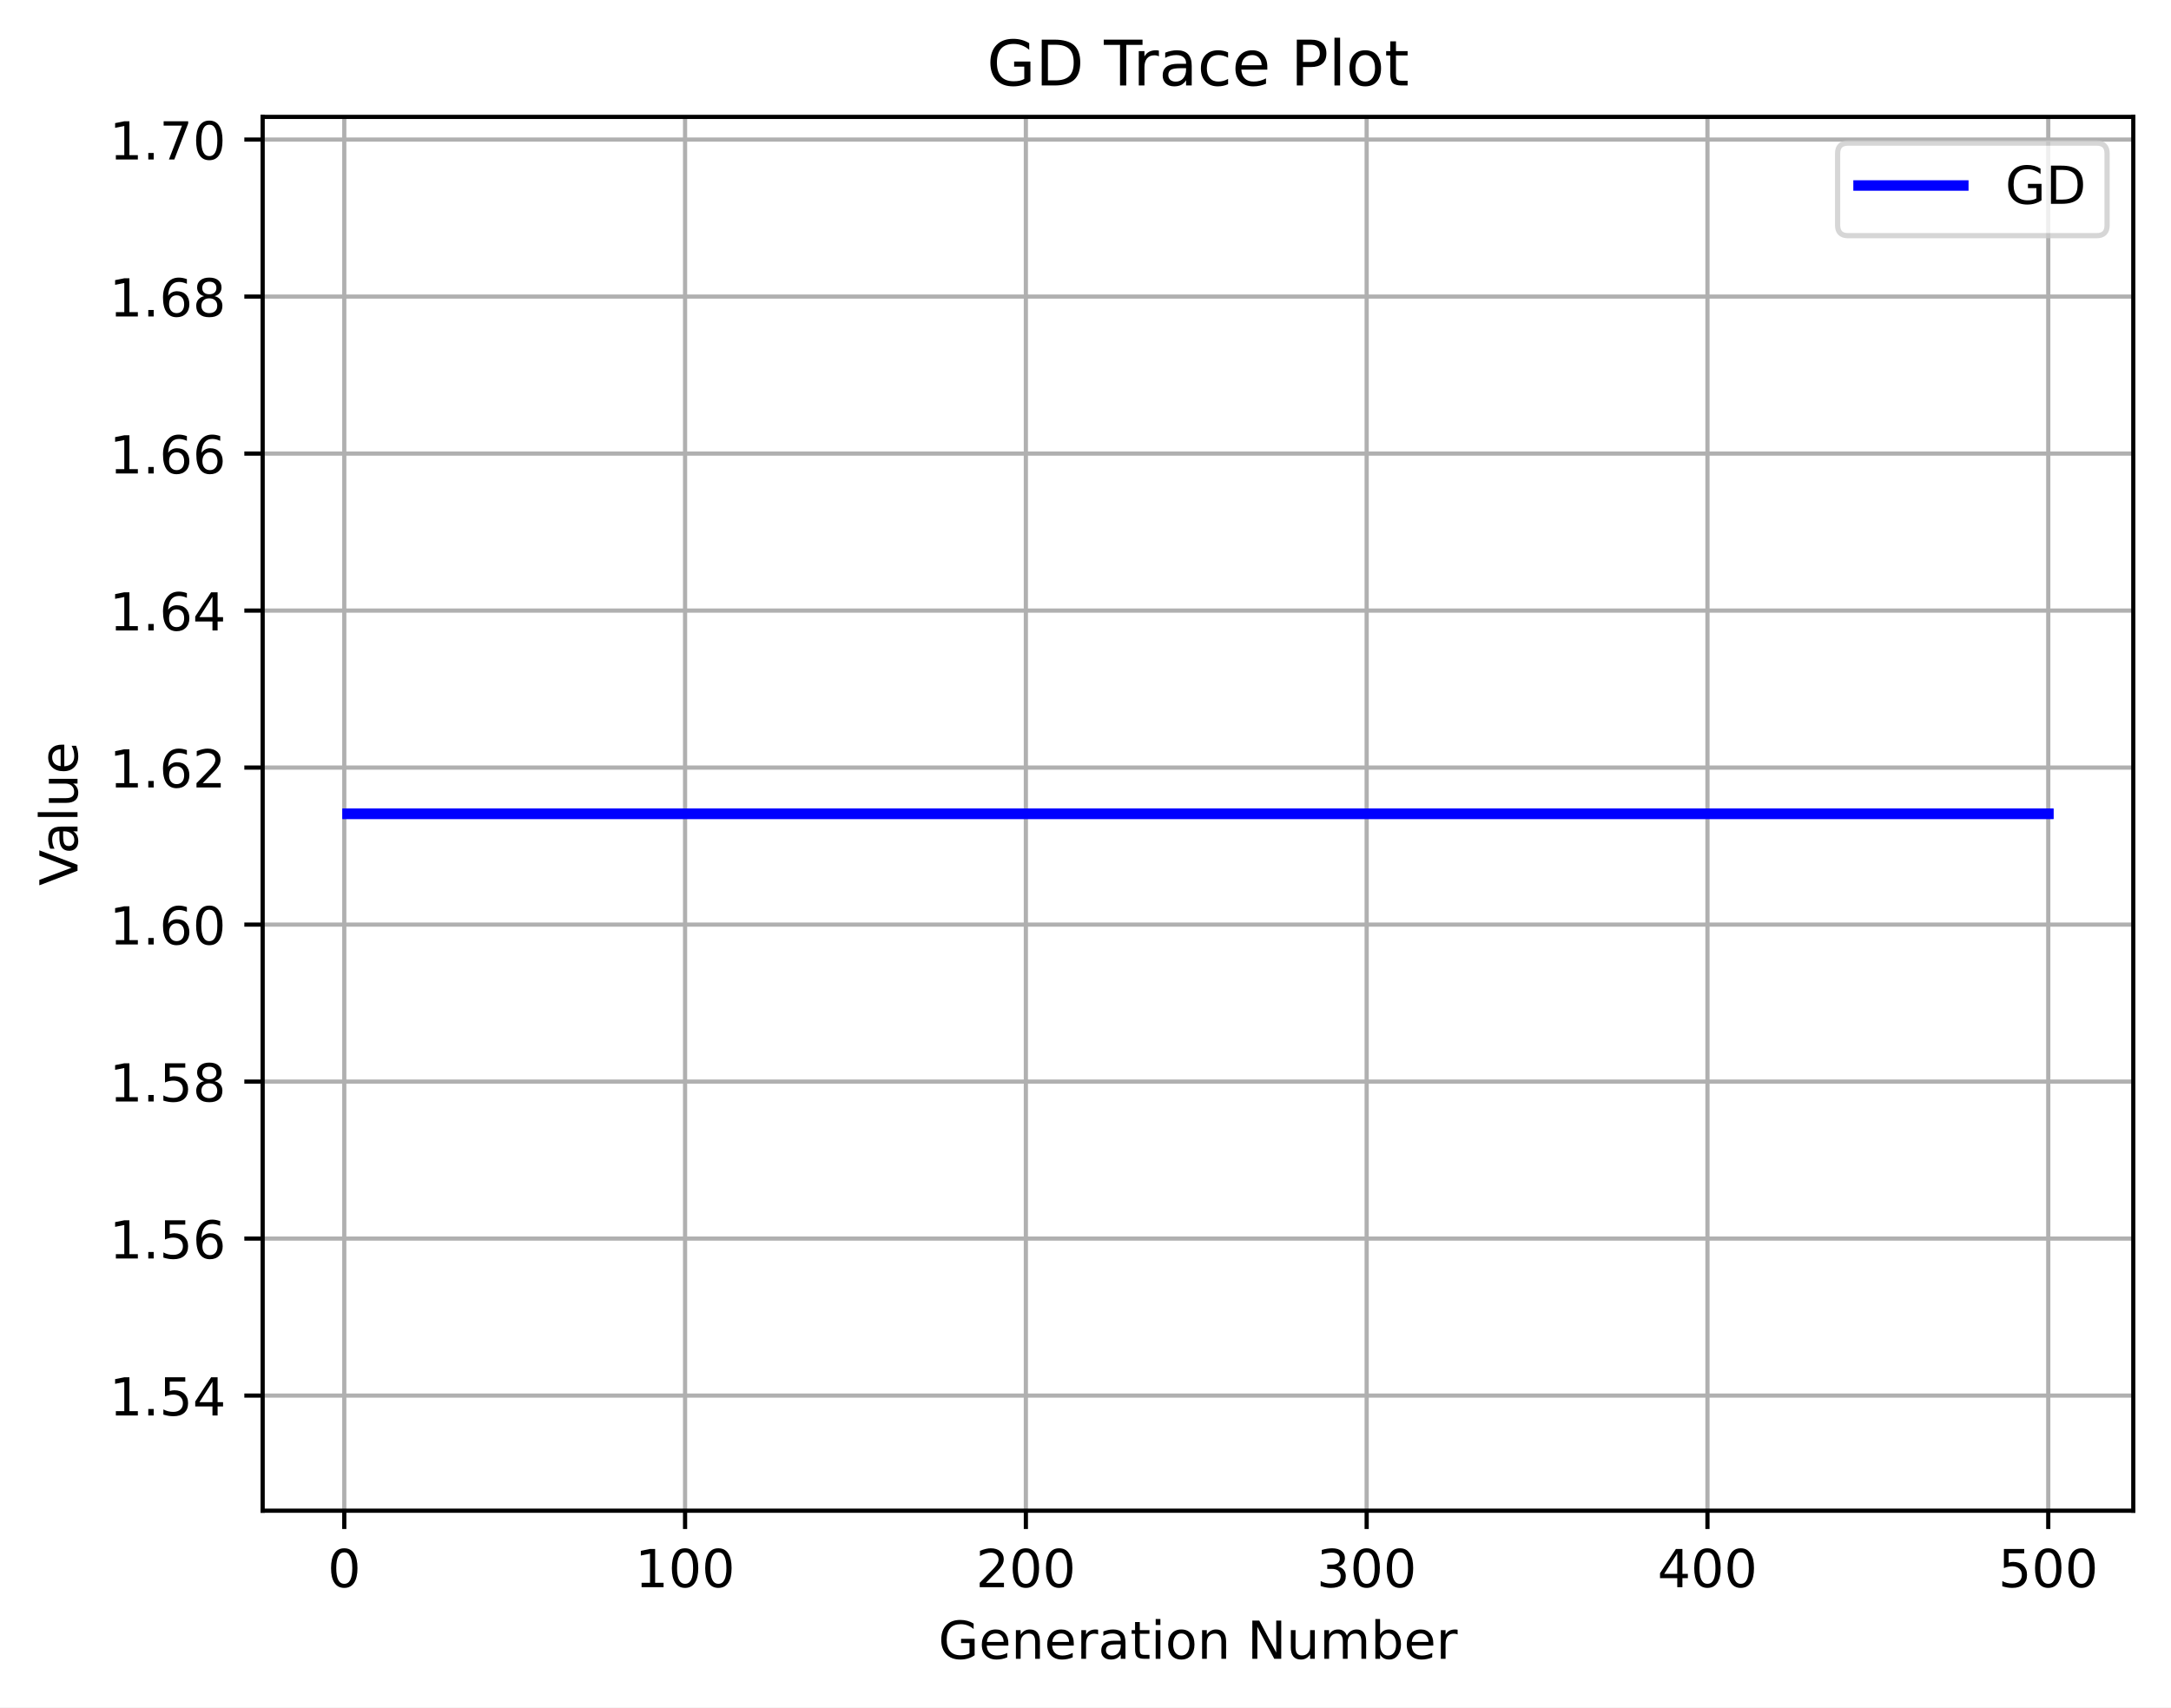
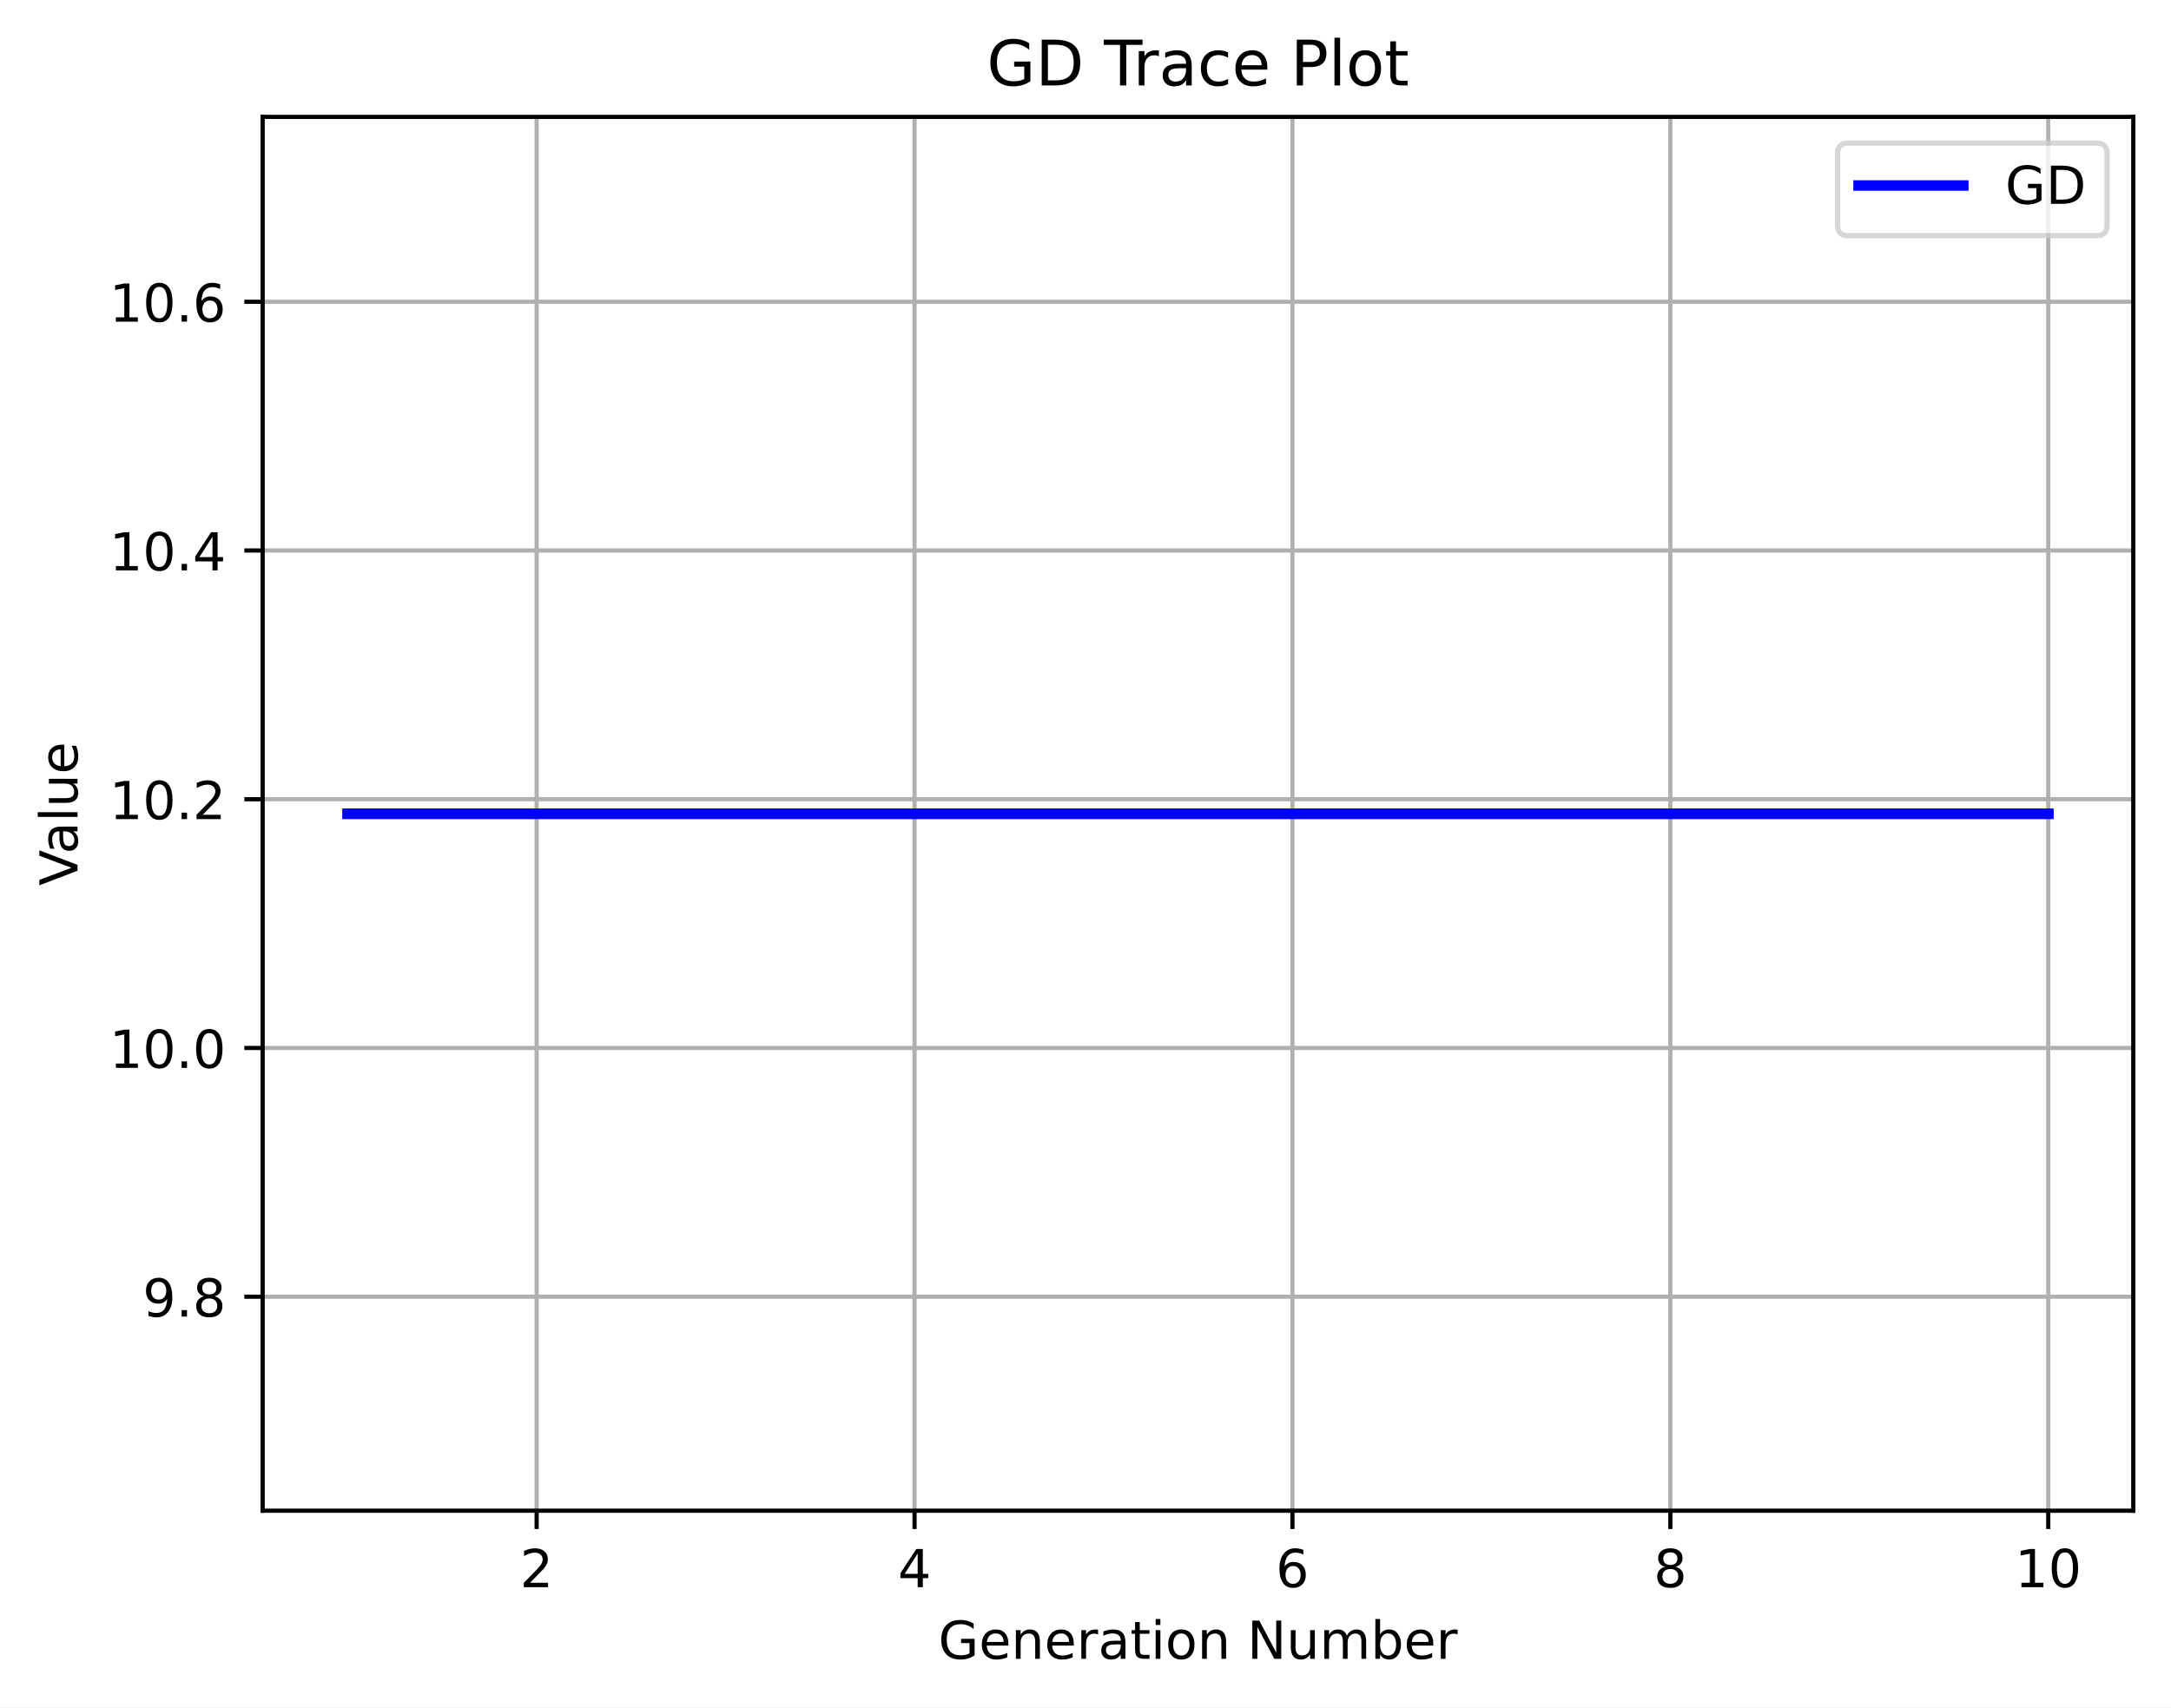
<svg xmlns="http://www.w3.org/2000/svg" xmlns:xlink="http://www.w3.org/1999/xlink" width="414.464pt" height="325.986pt" viewBox="0 0 414.464 325.986" version="1.1">
  <defs>
    <style type="text/css">*{stroke-linejoin: round; stroke-linecap: butt}</style>
  </defs>
  <g id="figure_1">
    <g id="patch_1">
      <path d="M 0 325.986  L 414.464 325.986  L 414.464 0  L 0 0  z " style="fill: #ffffff" />
    </g>
    <g id="axes_1">
      <g id="patch_2">
        <path d="M 50.144 288.43  L 407.264 288.43  L 407.264 22.318  L 50.144 22.318  z " style="fill: #ffffff" />
      </g>
      <g id="matplotlib.axis_1">
        <g id="xtick_1">
          <g id="line2d_1">
-             <path d="M 65.726 288.43  L 65.726 22.318  " clip-path="url(#pb577ed864c)" style="fill: none; stroke: #b0b0b0; stroke-width: 0.8; stroke-linecap: square" />
+             <path d="M 102.449 288.43  L 102.449 22.318  " clip-path="url(#p8f42a5bb50)" style="fill: none; stroke: #b0b0b0; stroke-width: 0.8; stroke-linecap: square" />
          </g>
          <g id="line2d_2">
            <defs>
-               <path id="m252607cdbe" d="M 0 0  L 0 3.5  " style="stroke: #000000; stroke-width: 0.8" />
+               <path id="m4894491a53" d="M 0 0  L 0 3.5  " style="stroke: #000000; stroke-width: 0.8" />
            </defs>
            <g>
-               <use xlink:href="#m252607cdbe" x="65.726" y="288.43" style="stroke: #000000; stroke-width: 0.8" />
+               <use xlink:href="#m4894491a53" x="102.449" y="288.43" style="stroke: #000000; stroke-width: 0.8" />
            </g>
          </g>
          <g id="text_1">
-             <g transform="translate(62.54462 303.0286)scale(0.1 -0.1)">
-               <defs>
-                 <path id="DejaVuSans-30" d="M 2034 4250  Q 1547 4250 1301 3770  Q 1056 3291 1056 2328  Q 1056 1369 1301 889  Q 1547 409 2034 409  Q 2525 409 2770 889  Q 3016 1369 3016 2328  Q 3016 3291 2770 3770  Q 2525 4250 2034 4250  z M 2034 4750  Q 2819 4750 3233 4129  Q 3647 3509 3647 2328  Q 3647 1150 3233 529  Q 2819 -91 2034 -91  Q 1250 -91 836 529  Q 422 1150 422 2328  Q 422 3509 836 4129  Q 1250 4750 2034 4750  z " transform="scale(0.015625)" />
-               </defs>
-               <use xlink:href="#DejaVuSans-30" />
+             <g transform="translate(99.26796 303.0286)scale(0.1 -0.1)">
+               <defs>
+                 <path id="DejaVuSans-32" d="M 1228 531  L 3431 531  L 3431 0  L 469 0  L 469 531  Q 828 903 1448 1529  Q 2069 2156 2228 2338  Q 2531 2678 2651 2914  Q 2772 3150 2772 3378  Q 2772 3750 2511 3984  Q 2250 4219 1831 4219  Q 1534 4219 1204 4116  Q 875 4013 500 3803  L 500 4441  Q 881 4594 1212 4672  Q 1544 4750 1819 4750  Q 2544 4750 2975 4387  Q 3406 4025 3406 3419  Q 3406 3131 3298 2873  Q 3191 2616 2906 2266  Q 2828 2175 2409 1742  Q 1991 1309 1228 531  z " transform="scale(0.015625)" />
+               </defs>
+               <use xlink:href="#DejaVuSans-32" />
            </g>
          </g>
        </g>
        <g id="xtick_2">
          <g id="line2d_3">
-             <path d="M 130.787 288.43  L 130.787 22.318  " clip-path="url(#pb577ed864c)" style="fill: none; stroke: #b0b0b0; stroke-width: 0.8; stroke-linecap: square" />
+             <path d="M 174.595 288.43  L 174.595 22.318  " clip-path="url(#p8f42a5bb50)" style="fill: none; stroke: #b0b0b0; stroke-width: 0.8; stroke-linecap: square" />
          </g>
          <g id="line2d_4">
            <g>
-               <use xlink:href="#m252607cdbe" x="130.787" y="288.43" style="stroke: #000000; stroke-width: 0.8" />
+               <use xlink:href="#m4894491a53" x="174.595" y="288.43" style="stroke: #000000; stroke-width: 0.8" />
            </g>
          </g>
          <g id="text_2">
-             <g transform="translate(121.2431 303.0286)scale(0.1 -0.1)">
-               <defs>
-                 <path id="DejaVuSans-31" d="M 794 531  L 1825 531  L 1825 4091  L 703 3866  L 703 4441  L 1819 4666  L 2450 4666  L 2450 531  L 3481 531  L 3481 0  L 794 0  L 794 531  z " transform="scale(0.015625)" />
-               </defs>
-               <use xlink:href="#DejaVuSans-31" />
-               <use xlink:href="#DejaVuSans-30" x="63.623" />
-               <use xlink:href="#DejaVuSans-30" x="127.246" />
+             <g transform="translate(171.4134 303.0286)scale(0.1 -0.1)">
+               <defs>
+                 <path id="DejaVuSans-34" d="M 2419 4116  L 825 1625  L 2419 1625  L 2419 4116  z M 2253 4666  L 3047 4666  L 3047 1625  L 3713 1625  L 3713 1100  L 3047 1100  L 3047 0  L 2419 0  L 2419 1100  L 313 1100  L 313 1709  L 2253 4666  z " transform="scale(0.015625)" />
+               </defs>
+               <use xlink:href="#DejaVuSans-34" />
            </g>
          </g>
        </g>
        <g id="xtick_3">
          <g id="line2d_5">
-             <path d="M 195.848 288.43  L 195.848 22.318  " clip-path="url(#pb577ed864c)" style="fill: none; stroke: #b0b0b0; stroke-width: 0.8; stroke-linecap: square" />
+             <path d="M 246.74 288.43  L 246.74 22.318  " clip-path="url(#p8f42a5bb50)" style="fill: none; stroke: #b0b0b0; stroke-width: 0.8; stroke-linecap: square" />
          </g>
          <g id="line2d_6">
            <g>
-               <use xlink:href="#m252607cdbe" x="195.848" y="288.43" style="stroke: #000000; stroke-width: 0.8" />
+               <use xlink:href="#m4894491a53" x="246.74" y="288.43" style="stroke: #000000; stroke-width: 0.8" />
            </g>
          </g>
          <g id="text_3">
-             <g transform="translate(186.3042 303.0286)scale(0.1 -0.1)">
-               <defs>
-                 <path id="DejaVuSans-32" d="M 1228 531  L 3431 531  L 3431 0  L 469 0  L 469 531  Q 828 903 1448 1529  Q 2069 2156 2228 2338  Q 2531 2678 2651 2914  Q 2772 3150 2772 3378  Q 2772 3750 2511 3984  Q 2250 4219 1831 4219  Q 1534 4219 1204 4116  Q 875 4013 500 3803  L 500 4441  Q 881 4594 1212 4672  Q 1544 4750 1819 4750  Q 2544 4750 2975 4387  Q 3406 4025 3406 3419  Q 3406 3131 3298 2873  Q 3191 2616 2906 2266  Q 2828 2175 2409 1742  Q 1991 1309 1228 531  z " transform="scale(0.015625)" />
-               </defs>
-               <use xlink:href="#DejaVuSans-32" />
-               <use xlink:href="#DejaVuSans-30" x="63.623" />
-               <use xlink:href="#DejaVuSans-30" x="127.246" />
+             <g transform="translate(243.5589 303.0286)scale(0.1 -0.1)">
+               <defs>
+                 <path id="DejaVuSans-36" d="M 2113 2584  Q 1688 2584 1439 2293  Q 1191 2003 1191 1497  Q 1191 994 1439 701  Q 1688 409 2113 409  Q 2538 409 2786 701  Q 3034 994 3034 1497  Q 3034 2003 2786 2293  Q 2538 2584 2113 2584  z M 3366 4563  L 3366 3988  Q 3128 4100 2886 4159  Q 2644 4219 2406 4219  Q 1781 4219 1451 3797  Q 1122 3375 1075 2522  Q 1259 2794 1537 2939  Q 1816 3084 2150 3084  Q 2853 3084 3261 2657  Q 3669 2231 3669 1497  Q 3669 778 3244 343  Q 2819 -91 2113 -91  Q 1303 -91 875 529  Q 447 1150 447 2328  Q 447 3434 972 4092  Q 1497 4750 2381 4750  Q 2619 4750 2861 4703  Q 3103 4656 3366 4563  z " transform="scale(0.015625)" />
+               </defs>
+               <use xlink:href="#DejaVuSans-36" />
            </g>
          </g>
        </g>
        <g id="xtick_4">
          <g id="line2d_7">
-             <path d="M 260.909 288.43  L 260.909 22.318  " clip-path="url(#pb577ed864c)" style="fill: none; stroke: #b0b0b0; stroke-width: 0.8; stroke-linecap: square" />
+             <path d="M 318.886 288.43  L 318.886 22.318  " clip-path="url(#p8f42a5bb50)" style="fill: none; stroke: #b0b0b0; stroke-width: 0.8; stroke-linecap: square" />
          </g>
          <g id="line2d_8">
            <g>
-               <use xlink:href="#m252607cdbe" x="260.909" y="288.43" style="stroke: #000000; stroke-width: 0.8" />
+               <use xlink:href="#m4894491a53" x="318.886" y="288.43" style="stroke: #000000; stroke-width: 0.8" />
            </g>
          </g>
          <g id="text_4">
-             <g transform="translate(251.3652 303.0286)scale(0.1 -0.1)">
-               <defs>
-                 <path id="DejaVuSans-33" d="M 2597 2516  Q 3050 2419 3304 2112  Q 3559 1806 3559 1356  Q 3559 666 3084 287  Q 2609 -91 1734 -91  Q 1441 -91 1130 -33  Q 819 25 488 141  L 488 750  Q 750 597 1062 519  Q 1375 441 1716 441  Q 2309 441 2620 675  Q 2931 909 2931 1356  Q 2931 1769 2642 2001  Q 2353 2234 1838 2234  L 1294 2234  L 1294 2753  L 1863 2753  Q 2328 2753 2575 2939  Q 2822 3125 2822 3475  Q 2822 3834 2567 4026  Q 2313 4219 1838 4219  Q 1578 4219 1281 4162  Q 984 4106 628 3988  L 628 4550  Q 988 4650 1302 4700  Q 1616 4750 1894 4750  Q 2613 4750 3031 4423  Q 3450 4097 3450 3541  Q 3450 3153 3228 2886  Q 3006 2619 2597 2516  z " transform="scale(0.015625)" />
-               </defs>
-               <use xlink:href="#DejaVuSans-33" />
-               <use xlink:href="#DejaVuSans-30" x="63.623" />
-               <use xlink:href="#DejaVuSans-30" x="127.246" />
+             <g transform="translate(315.7043 303.0286)scale(0.1 -0.1)">
+               <defs>
+                 <path id="DejaVuSans-38" d="M 2034 2216  Q 1584 2216 1326 1975  Q 1069 1734 1069 1313  Q 1069 891 1326 650  Q 1584 409 2034 409  Q 2484 409 2743 651  Q 3003 894 3003 1313  Q 3003 1734 2745 1975  Q 2488 2216 2034 2216  z M 1403 2484  Q 997 2584 770 2862  Q 544 3141 544 3541  Q 544 4100 942 4425  Q 1341 4750 2034 4750  Q 2731 4750 3128 4425  Q 3525 4100 3525 3541  Q 3525 3141 3298 2862  Q 3072 2584 2669 2484  Q 3125 2378 3379 2068  Q 3634 1759 3634 1313  Q 3634 634 3220 271  Q 2806 -91 2034 -91  Q 1263 -91 848 271  Q 434 634 434 1313  Q 434 1759 690 2068  Q 947 2378 1403 2484  z M 1172 3481  Q 1172 3119 1398 2916  Q 1625 2713 2034 2713  Q 2441 2713 2670 2916  Q 2900 3119 2900 3481  Q 2900 3844 2670 4047  Q 2441 4250 2034 4250  Q 1625 4250 1398 4047  Q 1172 3844 1172 3481  z " transform="scale(0.015625)" />
+               </defs>
+               <use xlink:href="#DejaVuSans-38" />
            </g>
          </g>
        </g>
        <g id="xtick_5">
          <g id="line2d_9">
-             <path d="M 325.97 288.43  L 325.97 22.318  " clip-path="url(#pb577ed864c)" style="fill: none; stroke: #b0b0b0; stroke-width: 0.8; stroke-linecap: square" />
+             <path d="M 391.031 288.43  L 391.031 22.318  " clip-path="url(#p8f42a5bb50)" style="fill: none; stroke: #b0b0b0; stroke-width: 0.8; stroke-linecap: square" />
          </g>
          <g id="line2d_10">
            <g>
-               <use xlink:href="#m252607cdbe" x="325.97" y="288.43" style="stroke: #000000; stroke-width: 0.8" />
+               <use xlink:href="#m4894491a53" x="391.031" y="288.43" style="stroke: #000000; stroke-width: 0.8" />
            </g>
          </g>
          <g id="text_5">
-             <g transform="translate(316.4262 303.0286)scale(0.1 -0.1)">
-               <defs>
-                 <path id="DejaVuSans-34" d="M 2419 4116  L 825 1625  L 2419 1625  L 2419 4116  z M 2253 4666  L 3047 4666  L 3047 1625  L 3713 1625  L 3713 1100  L 3047 1100  L 3047 0  L 2419 0  L 2419 1100  L 313 1100  L 313 1709  L 2253 4666  z " transform="scale(0.015625)" />
-               </defs>
-               <use xlink:href="#DejaVuSans-34" />
-               <use xlink:href="#DejaVuSans-30" x="63.623" />
-               <use xlink:href="#DejaVuSans-30" x="127.246" />
-             </g>
-           </g>
-         </g>
-         <g id="xtick_6">
-           <g id="line2d_11">
-             <path d="M 391.031 288.43  L 391.031 22.318  " clip-path="url(#pb577ed864c)" style="fill: none; stroke: #b0b0b0; stroke-width: 0.8; stroke-linecap: square" />
-           </g>
-           <g id="line2d_12">
-             <g>
-               <use xlink:href="#m252607cdbe" x="391.031" y="288.43" style="stroke: #000000; stroke-width: 0.8" />
-             </g>
-           </g>
-           <g id="text_6">
-             <g transform="translate(381.4873 303.0286)scale(0.1 -0.1)">
-               <defs>
-                 <path id="DejaVuSans-35" d="M 691 4666  L 3169 4666  L 3169 4134  L 1269 4134  L 1269 2991  Q 1406 3038 1543 3061  Q 1681 3084 1819 3084  Q 2600 3084 3056 2656  Q 3513 2228 3513 1497  Q 3513 744 3044 326  Q 2575 -91 1722 -91  Q 1428 -91 1123 -41  Q 819 9 494 109  L 494 744  Q 775 591 1075 516  Q 1375 441 1709 441  Q 2250 441 2565 725  Q 2881 1009 2881 1497  Q 2881 1984 2565 2268  Q 2250 2553 1709 2553  Q 1456 2553 1204 2497  Q 953 2441 691 2322  L 691 4666  z " transform="scale(0.015625)" />
-               </defs>
-               <use xlink:href="#DejaVuSans-35" />
-               <use xlink:href="#DejaVuSans-30" x="63.623" />
-               <use xlink:href="#DejaVuSans-30" x="127.246" />
-             </g>
-           </g>
-         </g>
-         <g id="text_7">
+             <g transform="translate(384.6685 303.0286)scale(0.1 -0.1)">
+               <defs>
+                 <path id="DejaVuSans-31" d="M 794 531  L 1825 531  L 1825 4091  L 703 3866  L 703 4441  L 1819 4666  L 2450 4666  L 2450 531  L 3481 531  L 3481 0  L 794 0  L 794 531  z " transform="scale(0.015625)" />
+                 <path id="DejaVuSans-30" d="M 2034 4250  Q 1547 4250 1301 3770  Q 1056 3291 1056 2328  Q 1056 1369 1301 889  Q 1547 409 2034 409  Q 2525 409 2770 889  Q 3016 1369 3016 2328  Q 3016 3291 2770 3770  Q 2525 4250 2034 4250  z M 2034 4750  Q 2819 4750 3233 4129  Q 3647 3509 3647 2328  Q 3647 1150 3233 529  Q 2819 -91 2034 -91  Q 1250 -91 836 529  Q 422 1150 422 2328  Q 422 3509 836 4129  Q 1250 4750 2034 4750  z " transform="scale(0.015625)" />
+               </defs>
+               <use xlink:href="#DejaVuSans-31" />
+               <use xlink:href="#DejaVuSans-30" x="63.623" />
+             </g>
+           </g>
+         </g>
+         <g id="text_6">
          <g transform="translate(179.1358 316.7067)scale(0.1 -0.1)">
            <defs>
              <path id="DejaVuSans-47" d="M 3809 666  L 3809 1919  L 2778 1919  L 2778 2438  L 4434 2438  L 4434 434  Q 4069 175 3628 42  Q 3188 -91 2688 -91  Q 1594 -91 976 548  Q 359 1188 359 2328  Q 359 3472 976 4111  Q 1594 4750 2688 4750  Q 3144 4750 3555 4637  Q 3966 4525 4313 4306  L 4313 3634  Q 3963 3931 3569 4081  Q 3175 4231 2741 4231  Q 1884 4231 1454 3753  Q 1025 3275 1025 2328  Q 1025 1384 1454 906  Q 1884 428 2741 428  Q 3075 428 3337 486  Q 3600 544 3809 666  z " transform="scale(0.015625)" />
              <path id="DejaVuSans-65" d="M 3597 1894  L 3597 1613  L 953 1613  Q 991 1019 1311 708  Q 1631 397 2203 397  Q 2534 397 2845 478  Q 3156 559 3463 722  L 3463 178  Q 3153 47 2828 -22  Q 2503 -91 2169 -91  Q 1331 -91 842 396  Q 353 884 353 1716  Q 353 2575 817 3079  Q 1281 3584 2069 3584  Q 2775 3584 3186 3129  Q 3597 2675 3597 1894  z M 3022 2063  Q 3016 2534 2758 2815  Q 2500 3097 2075 3097  Q 1594 3097 1305 2825  Q 1016 2553 972 2059  L 3022 2063  z " transform="scale(0.015625)" />
              <path id="DejaVuSans-6e" d="M 3513 2113  L 3513 0  L 2938 0  L 2938 2094  Q 2938 2591 2744 2837  Q 2550 3084 2163 3084  Q 1697 3084 1428 2787  Q 1159 2491 1159 1978  L 1159 0  L 581 0  L 581 3500  L 1159 3500  L 1159 2956  Q 1366 3272 1645 3428  Q 1925 3584 2291 3584  Q 2894 3584 3203 3211  Q 3513 2838 3513 2113  z " transform="scale(0.015625)" />
              <path id="DejaVuSans-72" d="M 2631 2963  Q 2534 3019 2420 3045  Q 2306 3072 2169 3072  Q 1681 3072 1420 2755  Q 1159 2438 1159 1844  L 1159 0  L 581 0  L 581 3500  L 1159 3500  L 1159 2956  Q 1341 3275 1631 3429  Q 1922 3584 2338 3584  Q 2397 3584 2469 3576  Q 2541 3569 2628 3553  L 2631 2963  z " transform="scale(0.015625)" />
              <path id="DejaVuSans-61" d="M 2194 1759  Q 1497 1759 1228 1600  Q 959 1441 959 1056  Q 959 750 1161 570  Q 1363 391 1709 391  Q 2188 391 2477 730  Q 2766 1069 2766 1631  L 2766 1759  L 2194 1759  z M 3341 1997  L 3341 0  L 2766 0  L 2766 531  Q 2569 213 2275 61  Q 1981 -91 1556 -91  Q 1019 -91 701 211  Q 384 513 384 1019  Q 384 1609 779 1909  Q 1175 2209 1959 2209  L 2766 2209  L 2766 2266  Q 2766 2663 2505 2880  Q 2244 3097 1772 3097  Q 1472 3097 1187 3025  Q 903 2953 641 2809  L 641 3341  Q 956 3463 1253 3523  Q 1550 3584 1831 3584  Q 2591 3584 2966 3190  Q 3341 2797 3341 1997  z " transform="scale(0.015625)" />
              <path id="DejaVuSans-74" d="M 1172 4494  L 1172 3500  L 2356 3500  L 2356 3053  L 1172 3053  L 1172 1153  Q 1172 725 1289 603  Q 1406 481 1766 481  L 2356 481  L 2356 0  L 1766 0  Q 1100 0 847 248  Q 594 497 594 1153  L 594 3053  L 172 3053  L 172 3500  L 594 3500  L 594 4494  L 1172 4494  z " transform="scale(0.015625)" />
              <path id="DejaVuSans-69" d="M 603 3500  L 1178 3500  L 1178 0  L 603 0  L 603 3500  z M 603 4863  L 1178 4863  L 1178 4134  L 603 4134  L 603 4863  z " transform="scale(0.015625)" />
              <path id="DejaVuSans-6f" d="M 1959 3097  Q 1497 3097 1228 2736  Q 959 2375 959 1747  Q 959 1119 1226 758  Q 1494 397 1959 397  Q 2419 397 2687 759  Q 2956 1122 2956 1747  Q 2956 2369 2687 2733  Q 2419 3097 1959 3097  z M 1959 3584  Q 2709 3584 3137 3096  Q 3566 2609 3566 1747  Q 3566 888 3137 398  Q 2709 -91 1959 -91  Q 1206 -91 779 398  Q 353 888 353 1747  Q 353 2609 779 3096  Q 1206 3584 1959 3584  z " transform="scale(0.015625)" />
              <path id="DejaVuSans-20" transform="scale(0.015625)" />
              <path id="DejaVuSans-4e" d="M 628 4666  L 1478 4666  L 3547 763  L 3547 4666  L 4159 4666  L 4159 0  L 3309 0  L 1241 3903  L 1241 0  L 628 0  L 628 4666  z " transform="scale(0.015625)" />
              <path id="DejaVuSans-75" d="M 544 1381  L 544 3500  L 1119 3500  L 1119 1403  Q 1119 906 1312 657  Q 1506 409 1894 409  Q 2359 409 2629 706  Q 2900 1003 2900 1516  L 2900 3500  L 3475 3500  L 3475 0  L 2900 0  L 2900 538  Q 2691 219 2414 64  Q 2138 -91 1772 -91  Q 1169 -91 856 284  Q 544 659 544 1381  z M 1991 3584  L 1991 3584  z " transform="scale(0.015625)" />
              <path id="DejaVuSans-6d" d="M 3328 2828  Q 3544 3216 3844 3400  Q 4144 3584 4550 3584  Q 5097 3584 5394 3201  Q 5691 2819 5691 2113  L 5691 0  L 5113 0  L 5113 2094  Q 5113 2597 4934 2840  Q 4756 3084 4391 3084  Q 3944 3084 3684 2787  Q 3425 2491 3425 1978  L 3425 0  L 2847 0  L 2847 2094  Q 2847 2600 2669 2842  Q 2491 3084 2119 3084  Q 1678 3084 1418 2786  Q 1159 2488 1159 1978  L 1159 0  L 581 0  L 581 3500  L 1159 3500  L 1159 2956  Q 1356 3278 1631 3431  Q 1906 3584 2284 3584  Q 2666 3584 2933 3390  Q 3200 3197 3328 2828  z " transform="scale(0.015625)" />
              <path id="DejaVuSans-62" d="M 3116 1747  Q 3116 2381 2855 2742  Q 2594 3103 2138 3103  Q 1681 3103 1420 2742  Q 1159 2381 1159 1747  Q 1159 1113 1420 752  Q 1681 391 2138 391  Q 2594 391 2855 752  Q 3116 1113 3116 1747  z M 1159 2969  Q 1341 3281 1617 3432  Q 1894 3584 2278 3584  Q 2916 3584 3314 3078  Q 3713 2572 3713 1747  Q 3713 922 3314 415  Q 2916 -91 2278 -91  Q 1894 -91 1617 61  Q 1341 213 1159 525  L 1159 0  L 581 0  L 581 4863  L 1159 4863  L 1159 2969  z " transform="scale(0.015625)" />
            </defs>
            <use xlink:href="#DejaVuSans-47" />
            <use xlink:href="#DejaVuSans-65" x="77.49" />
            <use xlink:href="#DejaVuSans-6e" x="139.014" />
            <use xlink:href="#DejaVuSans-65" x="202.393" />
            <use xlink:href="#DejaVuSans-72" x="263.916" />
            <use xlink:href="#DejaVuSans-61" x="305.029" />
            <use xlink:href="#DejaVuSans-74" x="366.309" />
            <use xlink:href="#DejaVuSans-69" x="405.518" />
            <use xlink:href="#DejaVuSans-6f" x="433.301" />
            <use xlink:href="#DejaVuSans-6e" x="494.482" />
            <use xlink:href="#DejaVuSans-20" x="557.861" />
            <use xlink:href="#DejaVuSans-4e" x="589.648" />
            <use xlink:href="#DejaVuSans-75" x="664.453" />
            <use xlink:href="#DejaVuSans-6d" x="727.832" />
            <use xlink:href="#DejaVuSans-62" x="825.244" />
            <use xlink:href="#DejaVuSans-65" x="888.721" />
            <use xlink:href="#DejaVuSans-72" x="950.244" />
          </g>
        </g>
      </g>
      <g id="matplotlib.axis_2">
        <g id="ytick_1">
+           <g id="line2d_11">
+             <path d="M 50.144 247.573  L 407.264 247.573  " clip-path="url(#p8f42a5bb50)" style="fill: none; stroke: #b0b0b0; stroke-width: 0.8; stroke-linecap: square" />
+           </g>
+           <g id="line2d_12">
+             <defs>
+               <path id="m0058a2e024" d="M 0 0  L -3.5 0  " style="stroke: #000000; stroke-width: 0.8" />
+             </defs>
+             <g>
+               <use xlink:href="#m0058a2e024" x="50.144" y="247.573" style="stroke: #000000; stroke-width: 0.8" />
+             </g>
+           </g>
+           <g id="text_7">
+             <g transform="translate(27.24063 251.3724)scale(0.1 -0.1)">
+               <defs>
+                 <path id="DejaVuSans-39" d="M 703 97  L 703 672  Q 941 559 1184 500  Q 1428 441 1663 441  Q 2288 441 2617 861  Q 2947 1281 2994 2138  Q 2813 1869 2534 1725  Q 2256 1581 1919 1581  Q 1219 1581 811 2004  Q 403 2428 403 3163  Q 403 3881 828 4315  Q 1253 4750 1959 4750  Q 2769 4750 3195 4129  Q 3622 3509 3622 2328  Q 3622 1225 3098 567  Q 2575 -91 1691 -91  Q 1453 -91 1209 -44  Q 966 3 703 97  z M 1959 2075  Q 2384 2075 2632 2365  Q 2881 2656 2881 3163  Q 2881 3666 2632 3958  Q 2384 4250 1959 4250  Q 1534 4250 1286 3958  Q 1038 3666 1038 3163  Q 1038 2656 1286 2365  Q 1534 2075 1959 2075  z " transform="scale(0.015625)" />
+                 <path id="DejaVuSans-2e" d="M 684 794  L 1344 794  L 1344 0  L 684 0  L 684 794  z " transform="scale(0.015625)" />
+               </defs>
+               <use xlink:href="#DejaVuSans-39" />
+               <use xlink:href="#DejaVuSans-2e" x="63.623" />
+               <use xlink:href="#DejaVuSans-38" x="95.41" />
+             </g>
+           </g>
+         </g>
+         <g id="ytick_2">
          <g id="line2d_13">
-             <path d="M 50.144 266.452  L 407.264 266.452  " clip-path="url(#pb577ed864c)" style="fill: none; stroke: #b0b0b0; stroke-width: 0.8; stroke-linecap: square" />
+             <path d="M 50.144 200.083  L 407.264 200.083  " clip-path="url(#p8f42a5bb50)" style="fill: none; stroke: #b0b0b0; stroke-width: 0.8; stroke-linecap: square" />
          </g>
          <g id="line2d_14">
-             <defs>
-               <path id="m7c63b3239b" d="M 0 0  L -3.5 0  " style="stroke: #000000; stroke-width: 0.8" />
-             </defs>
-             <g>
-               <use xlink:href="#m7c63b3239b" x="50.144" y="266.452" style="stroke: #000000; stroke-width: 0.8" />
+             <g>
+               <use xlink:href="#m0058a2e024" x="50.144" y="200.083" style="stroke: #000000; stroke-width: 0.8" />
            </g>
          </g>
          <g id="text_8">
-             <g transform="translate(20.87813 270.2517)scale(0.1 -0.1)">
-               <defs>
-                 <path id="DejaVuSans-2e" d="M 684 794  L 1344 794  L 1344 0  L 684 0  L 684 794  z " transform="scale(0.015625)" />
-               </defs>
-               <use xlink:href="#DejaVuSans-31" />
-               <use xlink:href="#DejaVuSans-2e" x="63.623" />
-               <use xlink:href="#DejaVuSans-35" x="95.41" />
+             <g transform="translate(20.87813 203.8826)scale(0.1 -0.1)">
+               <use xlink:href="#DejaVuSans-31" />
+               <use xlink:href="#DejaVuSans-30" x="63.623" />
+               <use xlink:href="#DejaVuSans-2e" x="127.246" />
+               <use xlink:href="#DejaVuSans-30" x="159.033" />
+             </g>
+           </g>
+         </g>
+         <g id="ytick_3">
+           <g id="line2d_15">
+             <path d="M 50.144 152.594  L 407.264 152.594  " clip-path="url(#p8f42a5bb50)" style="fill: none; stroke: #b0b0b0; stroke-width: 0.8; stroke-linecap: square" />
+           </g>
+           <g id="line2d_16">
+             <g>
+               <use xlink:href="#m0058a2e024" x="50.144" y="152.594" style="stroke: #000000; stroke-width: 0.8" />
+             </g>
+           </g>
+           <g id="text_9">
+             <g transform="translate(20.87813 156.3928)scale(0.1 -0.1)">
+               <use xlink:href="#DejaVuSans-31" />
+               <use xlink:href="#DejaVuSans-30" x="63.623" />
+               <use xlink:href="#DejaVuSans-2e" x="127.246" />
+               <use xlink:href="#DejaVuSans-32" x="159.033" />
+             </g>
+           </g>
+         </g>
+         <g id="ytick_4">
+           <g id="line2d_17">
+             <path d="M 50.144 105.104  L 407.264 105.104  " clip-path="url(#p8f42a5bb50)" style="fill: none; stroke: #b0b0b0; stroke-width: 0.8; stroke-linecap: square" />
+           </g>
+           <g id="line2d_18">
+             <g>
+               <use xlink:href="#m0058a2e024" x="50.144" y="105.104" style="stroke: #000000; stroke-width: 0.8" />
+             </g>
+           </g>
+           <g id="text_10">
+             <g transform="translate(20.87813 108.903)scale(0.1 -0.1)">
+               <use xlink:href="#DejaVuSans-31" />
+               <use xlink:href="#DejaVuSans-30" x="63.623" />
+               <use xlink:href="#DejaVuSans-2e" x="127.246" />
              <use xlink:href="#DejaVuSans-34" x="159.033" />
            </g>
          </g>
        </g>
-         <g id="ytick_2">
-           <g id="line2d_15">
-             <path d="M 50.144 236.477  L 407.264 236.477  " clip-path="url(#pb577ed864c)" style="fill: none; stroke: #b0b0b0; stroke-width: 0.8; stroke-linecap: square" />
-           </g>
-           <g id="line2d_16">
-             <g>
-               <use xlink:href="#m7c63b3239b" x="50.144" y="236.477" style="stroke: #000000; stroke-width: 0.8" />
-             </g>
-           </g>
-           <g id="text_9">
-             <g transform="translate(20.87813 240.276)scale(0.1 -0.1)">
-               <defs>
-                 <path id="DejaVuSans-36" d="M 2113 2584  Q 1688 2584 1439 2293  Q 1191 2003 1191 1497  Q 1191 994 1439 701  Q 1688 409 2113 409  Q 2538 409 2786 701  Q 3034 994 3034 1497  Q 3034 2003 2786 2293  Q 2538 2584 2113 2584  z M 3366 4563  L 3366 3988  Q 3128 4100 2886 4159  Q 2644 4219 2406 4219  Q 1781 4219 1451 3797  Q 1122 3375 1075 2522  Q 1259 2794 1537 2939  Q 1816 3084 2150 3084  Q 2853 3084 3261 2657  Q 3669 2231 3669 1497  Q 3669 778 3244 343  Q 2819 -91 2113 -91  Q 1303 -91 875 529  Q 447 1150 447 2328  Q 447 3434 972 4092  Q 1497 4750 2381 4750  Q 2619 4750 2861 4703  Q 3103 4656 3366 4563  z " transform="scale(0.015625)" />
-               </defs>
-               <use xlink:href="#DejaVuSans-31" />
-               <use xlink:href="#DejaVuSans-2e" x="63.623" />
-               <use xlink:href="#DejaVuSans-35" x="95.41" />
+         <g id="ytick_5">
+           <g id="line2d_19">
+             <path d="M 50.144 57.614  L 407.264 57.614  " clip-path="url(#p8f42a5bb50)" style="fill: none; stroke: #b0b0b0; stroke-width: 0.8; stroke-linecap: square" />
+           </g>
+           <g id="line2d_20">
+             <g>
+               <use xlink:href="#m0058a2e024" x="50.144" y="57.614" style="stroke: #000000; stroke-width: 0.8" />
+             </g>
+           </g>
+           <g id="text_11">
+             <g transform="translate(20.87813 61.41314)scale(0.1 -0.1)">
+               <use xlink:href="#DejaVuSans-31" />
+               <use xlink:href="#DejaVuSans-30" x="63.623" />
+               <use xlink:href="#DejaVuSans-2e" x="127.246" />
              <use xlink:href="#DejaVuSans-36" x="159.033" />
            </g>
          </g>
        </g>
-         <g id="ytick_3">
-           <g id="line2d_17">
-             <path d="M 50.144 206.501  L 407.264 206.501  " clip-path="url(#pb577ed864c)" style="fill: none; stroke: #b0b0b0; stroke-width: 0.8; stroke-linecap: square" />
-           </g>
-           <g id="line2d_18">
-             <g>
-               <use xlink:href="#m7c63b3239b" x="50.144" y="206.501" style="stroke: #000000; stroke-width: 0.8" />
-             </g>
-           </g>
-           <g id="text_10">
-             <g transform="translate(20.87813 210.3004)scale(0.1 -0.1)">
-               <defs>
-                 <path id="DejaVuSans-38" d="M 2034 2216  Q 1584 2216 1326 1975  Q 1069 1734 1069 1313  Q 1069 891 1326 650  Q 1584 409 2034 409  Q 2484 409 2743 651  Q 3003 894 3003 1313  Q 3003 1734 2745 1975  Q 2488 2216 2034 2216  z M 1403 2484  Q 997 2584 770 2862  Q 544 3141 544 3541  Q 544 4100 942 4425  Q 1341 4750 2034 4750  Q 2731 4750 3128 4425  Q 3525 4100 3525 3541  Q 3525 3141 3298 2862  Q 3072 2584 2669 2484  Q 3125 2378 3379 2068  Q 3634 1759 3634 1313  Q 3634 634 3220 271  Q 2806 -91 2034 -91  Q 1263 -91 848 271  Q 434 634 434 1313  Q 434 1759 690 2068  Q 947 2378 1403 2484  z M 1172 3481  Q 1172 3119 1398 2916  Q 1625 2713 2034 2713  Q 2441 2713 2670 2916  Q 2900 3119 2900 3481  Q 2900 3844 2670 4047  Q 2441 4250 2034 4250  Q 1625 4250 1398 4047  Q 1172 3844 1172 3481  z " transform="scale(0.015625)" />
-               </defs>
-               <use xlink:href="#DejaVuSans-31" />
-               <use xlink:href="#DejaVuSans-2e" x="63.623" />
-               <use xlink:href="#DejaVuSans-35" x="95.41" />
-               <use xlink:href="#DejaVuSans-38" x="159.033" />
-             </g>
-           </g>
-         </g>
-         <g id="ytick_4">
-           <g id="line2d_19">
-             <path d="M 50.144 176.526  L 407.264 176.526  " clip-path="url(#pb577ed864c)" style="fill: none; stroke: #b0b0b0; stroke-width: 0.8; stroke-linecap: square" />
-           </g>
-           <g id="line2d_20">
-             <g>
-               <use xlink:href="#m7c63b3239b" x="50.144" y="176.526" style="stroke: #000000; stroke-width: 0.8" />
-             </g>
-           </g>
-           <g id="text_11">
-             <g transform="translate(20.87813 180.3248)scale(0.1 -0.1)">
-               <use xlink:href="#DejaVuSans-31" />
-               <use xlink:href="#DejaVuSans-2e" x="63.623" />
-               <use xlink:href="#DejaVuSans-36" x="95.41" />
-               <use xlink:href="#DejaVuSans-30" x="159.033" />
-             </g>
-           </g>
-         </g>
-         <g id="ytick_5">
-           <g id="line2d_21">
-             <path d="M 50.144 146.55  L 407.264 146.55  " clip-path="url(#pb577ed864c)" style="fill: none; stroke: #b0b0b0; stroke-width: 0.8; stroke-linecap: square" />
-           </g>
-           <g id="line2d_22">
-             <g>
-               <use xlink:href="#m7c63b3239b" x="50.144" y="146.55" style="stroke: #000000; stroke-width: 0.8" />
-             </g>
-           </g>
-           <g id="text_12">
-             <g transform="translate(20.87813 150.3492)scale(0.1 -0.1)">
-               <use xlink:href="#DejaVuSans-31" />
-               <use xlink:href="#DejaVuSans-2e" x="63.623" />
-               <use xlink:href="#DejaVuSans-36" x="95.41" />
-               <use xlink:href="#DejaVuSans-32" x="159.033" />
-             </g>
-           </g>
-         </g>
-         <g id="ytick_6">
-           <g id="line2d_23">
-             <path d="M 50.144 116.574  L 407.264 116.574  " clip-path="url(#pb577ed864c)" style="fill: none; stroke: #b0b0b0; stroke-width: 0.8; stroke-linecap: square" />
-           </g>
-           <g id="line2d_24">
-             <g>
-               <use xlink:href="#m7c63b3239b" x="50.144" y="116.574" style="stroke: #000000; stroke-width: 0.8" />
-             </g>
-           </g>
-           <g id="text_13">
-             <g transform="translate(20.87813 120.3736)scale(0.1 -0.1)">
-               <use xlink:href="#DejaVuSans-31" />
-               <use xlink:href="#DejaVuSans-2e" x="63.623" />
-               <use xlink:href="#DejaVuSans-36" x="95.41" />
-               <use xlink:href="#DejaVuSans-34" x="159.033" />
-             </g>
-           </g>
-         </g>
-         <g id="ytick_7">
-           <g id="line2d_25">
-             <path d="M 50.144 86.599  L 407.264 86.599  " clip-path="url(#pb577ed864c)" style="fill: none; stroke: #b0b0b0; stroke-width: 0.8; stroke-linecap: square" />
-           </g>
-           <g id="line2d_26">
-             <g>
-               <use xlink:href="#m7c63b3239b" x="50.144" y="86.599" style="stroke: #000000; stroke-width: 0.8" />
-             </g>
-           </g>
-           <g id="text_14">
-             <g transform="translate(20.87813 90.39802)scale(0.1 -0.1)">
-               <use xlink:href="#DejaVuSans-31" />
-               <use xlink:href="#DejaVuSans-2e" x="63.623" />
-               <use xlink:href="#DejaVuSans-36" x="95.41" />
-               <use xlink:href="#DejaVuSans-36" x="159.033" />
-             </g>
-           </g>
-         </g>
-         <g id="ytick_8">
-           <g id="line2d_27">
-             <path d="M 50.144 56.623  L 407.264 56.623  " clip-path="url(#pb577ed864c)" style="fill: none; stroke: #b0b0b0; stroke-width: 0.8; stroke-linecap: square" />
-           </g>
-           <g id="line2d_28">
-             <g>
-               <use xlink:href="#m7c63b3239b" x="50.144" y="56.623" style="stroke: #000000; stroke-width: 0.8" />
-             </g>
-           </g>
-           <g id="text_15">
-             <g transform="translate(20.87813 60.42241)scale(0.1 -0.1)">
-               <use xlink:href="#DejaVuSans-31" />
-               <use xlink:href="#DejaVuSans-2e" x="63.623" />
-               <use xlink:href="#DejaVuSans-36" x="95.41" />
-               <use xlink:href="#DejaVuSans-38" x="159.033" />
-             </g>
-           </g>
-         </g>
-         <g id="ytick_9">
-           <g id="line2d_29">
-             <path d="M 50.144 26.648  L 407.264 26.648  " clip-path="url(#pb577ed864c)" style="fill: none; stroke: #b0b0b0; stroke-width: 0.8; stroke-linecap: square" />
-           </g>
-           <g id="line2d_30">
-             <g>
-               <use xlink:href="#m7c63b3239b" x="50.144" y="26.648" style="stroke: #000000; stroke-width: 0.8" />
-             </g>
-           </g>
-           <g id="text_16">
-             <g transform="translate(20.87813 30.44681)scale(0.1 -0.1)">
-               <defs>
-                 <path id="DejaVuSans-37" d="M 525 4666  L 3525 4666  L 3525 4397  L 1831 0  L 1172 0  L 2766 4134  L 525 4134  L 525 4666  z " transform="scale(0.015625)" />
-               </defs>
-               <use xlink:href="#DejaVuSans-31" />
-               <use xlink:href="#DejaVuSans-2e" x="63.623" />
-               <use xlink:href="#DejaVuSans-37" x="95.41" />
-               <use xlink:href="#DejaVuSans-30" x="159.033" />
-             </g>
-           </g>
-         </g>
-         <g id="text_17">
+         <g id="text_12">
          <g transform="translate(14.79844 169.1054)rotate(-90)scale(0.1 -0.1)">
            <defs>
              <path id="DejaVuSans-56" d="M 1831 0  L 50 4666  L 709 4666  L 2188 738  L 3669 4666  L 4325 4666  L 2547 0  L 1831 0  z " transform="scale(0.015625)" />
              <path id="DejaVuSans-6c" d="M 603 4863  L 1178 4863  L 1178 0  L 603 0  L 603 4863  z " transform="scale(0.015625)" />
            </defs>
            <use xlink:href="#DejaVuSans-56" />
            <use xlink:href="#DejaVuSans-61" x="60.658" />
            <use xlink:href="#DejaVuSans-6c" x="121.938" />
            <use xlink:href="#DejaVuSans-75" x="149.721" />
            <use xlink:href="#DejaVuSans-65" x="213.1" />
          </g>
        </g>
      </g>
-       <g id="line2d_31">
-         <path d="M 66.376 155.374  L 391.031 155.374  L 391.031 155.374  " clip-path="url(#pb577ed864c)" style="fill: none; stroke: #0000ff; stroke-width: 2; stroke-linecap: square" />
-       </g>
-       <g id="line2d_32">
-         <path d="M 66.376 155.374  L 391.031 155.374  L 391.031 155.374  " clip-path="url(#pb577ed864c)" style="fill: none; stroke: #0000ff; stroke-width: 2; stroke-linecap: square" />
+       <g id="line2d_21">
+         <path d="M 66.376 155.374  L 102.449 155.374  L 138.522 155.374  L 174.595 155.374  L 210.667 155.374  L 246.74 155.374  L 282.813 155.374  L 318.886 155.374  L 354.958 155.374  L 391.031 155.374  " clip-path="url(#p8f42a5bb50)" style="fill: none; stroke: #0000ff; stroke-width: 2; stroke-linecap: square" />
+       </g>
+       <g id="line2d_22">
+         <path d="M 66.376 155.374  L 102.449 155.374  L 138.522 155.374  L 174.595 155.374  L 210.667 155.374  L 246.74 155.374  L 282.813 155.374  L 318.886 155.374  L 354.958 155.374  L 391.031 155.374  " clip-path="url(#p8f42a5bb50)" style="fill: none; stroke: #0000ff; stroke-width: 2; stroke-linecap: square" />
      </g>
      <g id="patch_3">
        <path d="M 50.144 288.43  L 50.144 22.318  " style="fill: none; stroke: #000000; stroke-width: 0.8; stroke-linejoin: miter; stroke-linecap: square" />
      </g>
      <g id="patch_4">
        <path d="M 407.264 288.43  L 407.264 22.318  " style="fill: none; stroke: #000000; stroke-width: 0.8; stroke-linejoin: miter; stroke-linecap: square" />
      </g>
      <g id="patch_5">
        <path d="M 50.144 288.43  L 407.264 288.43  " style="fill: none; stroke: #000000; stroke-width: 0.8; stroke-linejoin: miter; stroke-linecap: square" />
      </g>
      <g id="patch_6">
        <path d="M 50.144 22.318  L 407.264 22.318  " style="fill: none; stroke: #000000; stroke-width: 0.8; stroke-linejoin: miter; stroke-linecap: square" />
      </g>
-       <g id="text_18">
+       <g id="text_13">
        <g transform="translate(188.3988 16.31812)scale(0.12 -0.12)">
          <defs>
            <path id="DejaVuSans-44" d="M 1259 4147  L 1259 519  L 2022 519  Q 2988 519 3436 956  Q 3884 1394 3884 2338  Q 3884 3275 3436 3711  Q 2988 4147 2022 4147  L 1259 4147  z M 628 4666  L 1925 4666  Q 3281 4666 3915 4102  Q 4550 3538 4550 2338  Q 4550 1131 3912 565  Q 3275 0 1925 0  L 628 0  L 628 4666  z " transform="scale(0.015625)" />
            <path id="DejaVuSans-54" d="M -19 4666  L 3928 4666  L 3928 4134  L 2272 4134  L 2272 0  L 1638 0  L 1638 4134  L -19 4134  L -19 4666  z " transform="scale(0.015625)" />
            <path id="DejaVuSans-63" d="M 3122 3366  L 3122 2828  Q 2878 2963 2633 3030  Q 2388 3097 2138 3097  Q 1578 3097 1268 2742  Q 959 2388 959 1747  Q 959 1106 1268 751  Q 1578 397 2138 397  Q 2388 397 2633 464  Q 2878 531 3122 666  L 3122 134  Q 2881 22 2623 -34  Q 2366 -91 2075 -91  Q 1284 -91 818 406  Q 353 903 353 1747  Q 353 2603 823 3093  Q 1294 3584 2113 3584  Q 2378 3584 2631 3529  Q 2884 3475 3122 3366  z " transform="scale(0.015625)" />
            <path id="DejaVuSans-50" d="M 1259 4147  L 1259 2394  L 2053 2394  Q 2494 2394 2734 2622  Q 2975 2850 2975 3272  Q 2975 3691 2734 3919  Q 2494 4147 2053 4147  L 1259 4147  z M 628 4666  L 2053 4666  Q 2838 4666 3239 4311  Q 3641 3956 3641 3272  Q 3641 2581 3239 2228  Q 2838 1875 2053 1875  L 1259 1875  L 1259 0  L 628 0  L 628 4666  z " transform="scale(0.015625)" />
          </defs>
          <use xlink:href="#DejaVuSans-47" />
          <use xlink:href="#DejaVuSans-44" x="77.49" />
          <use xlink:href="#DejaVuSans-20" x="154.492" />
          <use xlink:href="#DejaVuSans-54" x="186.279" />
          <use xlink:href="#DejaVuSans-72" x="232.613" />
          <use xlink:href="#DejaVuSans-61" x="273.727" />
          <use xlink:href="#DejaVuSans-63" x="335.006" />
          <use xlink:href="#DejaVuSans-65" x="389.986" />
          <use xlink:href="#DejaVuSans-20" x="451.51" />
          <use xlink:href="#DejaVuSans-50" x="483.297" />
          <use xlink:href="#DejaVuSans-6c" x="543.6" />
          <use xlink:href="#DejaVuSans-6f" x="571.383" />
          <use xlink:href="#DejaVuSans-74" x="632.564" />
        </g>
      </g>
      <g id="legend_1">
        <g id="patch_7">
          <path d="M 352.815 44.996  L 400.264 44.996  Q 402.264 44.996 402.264 42.996  L 402.264 29.318  Q 402.264 27.318 400.264 27.318  L 352.815 27.318  Q 350.815 27.318 350.815 29.318  L 350.815 42.996  Q 350.815 44.996 352.815 44.996  z " style="fill: #ffffff; opacity: 0.8; stroke: #cccccc; stroke-linejoin: miter" />
        </g>
-         <g id="line2d_33">
+         <g id="line2d_23">
          <path d="M 354.815 35.417  L 364.815 35.417  L 374.815 35.417  " style="fill: none; stroke: #0000ff; stroke-width: 2; stroke-linecap: square" />
        </g>
-         <g id="text_19">
+         <g id="text_14">
          <g transform="translate(382.8153 38.91656)scale(0.1 -0.1)">
            <use xlink:href="#DejaVuSans-47" />
            <use xlink:href="#DejaVuSans-44" x="77.49" />
          </g>
        </g>
      </g>
    </g>
  </g>
  <defs>
-     <clipPath id="pb577ed864c">
+     <clipPath id="p8f42a5bb50">
      <rect x="50.144" y="22.318" width="357.12" height="266.112" />
    </clipPath>
  </defs>
</svg>
